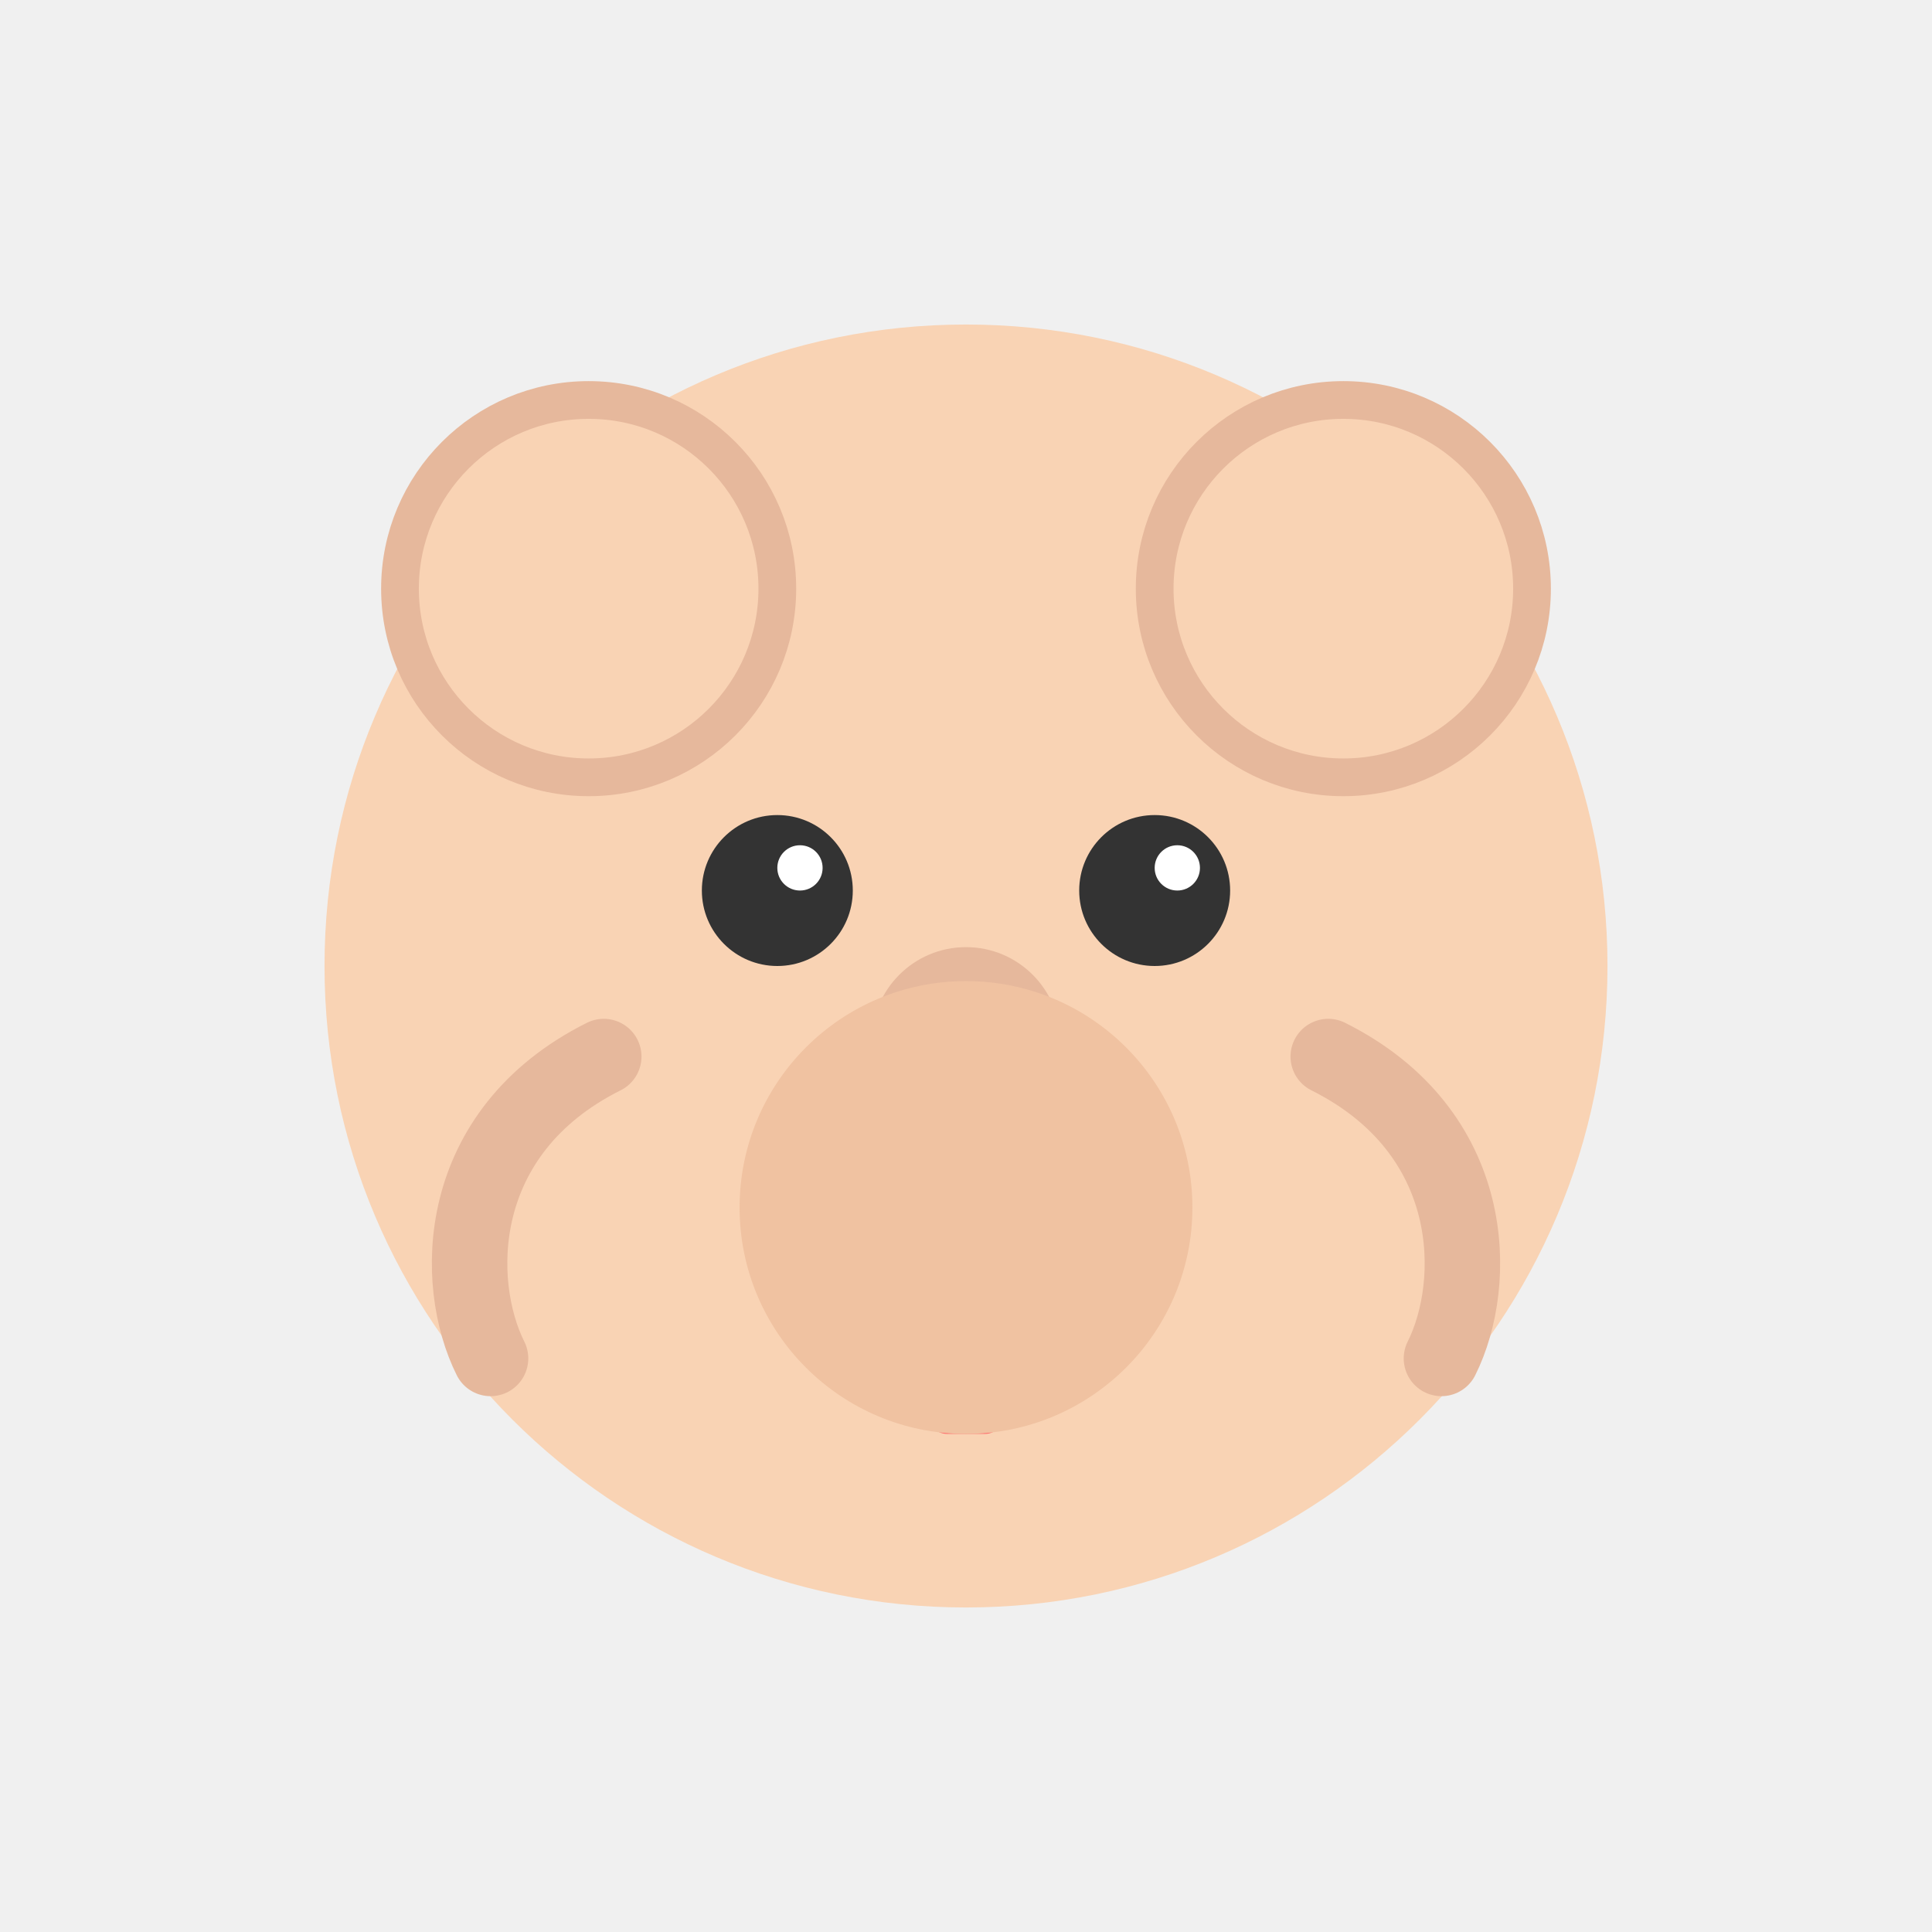
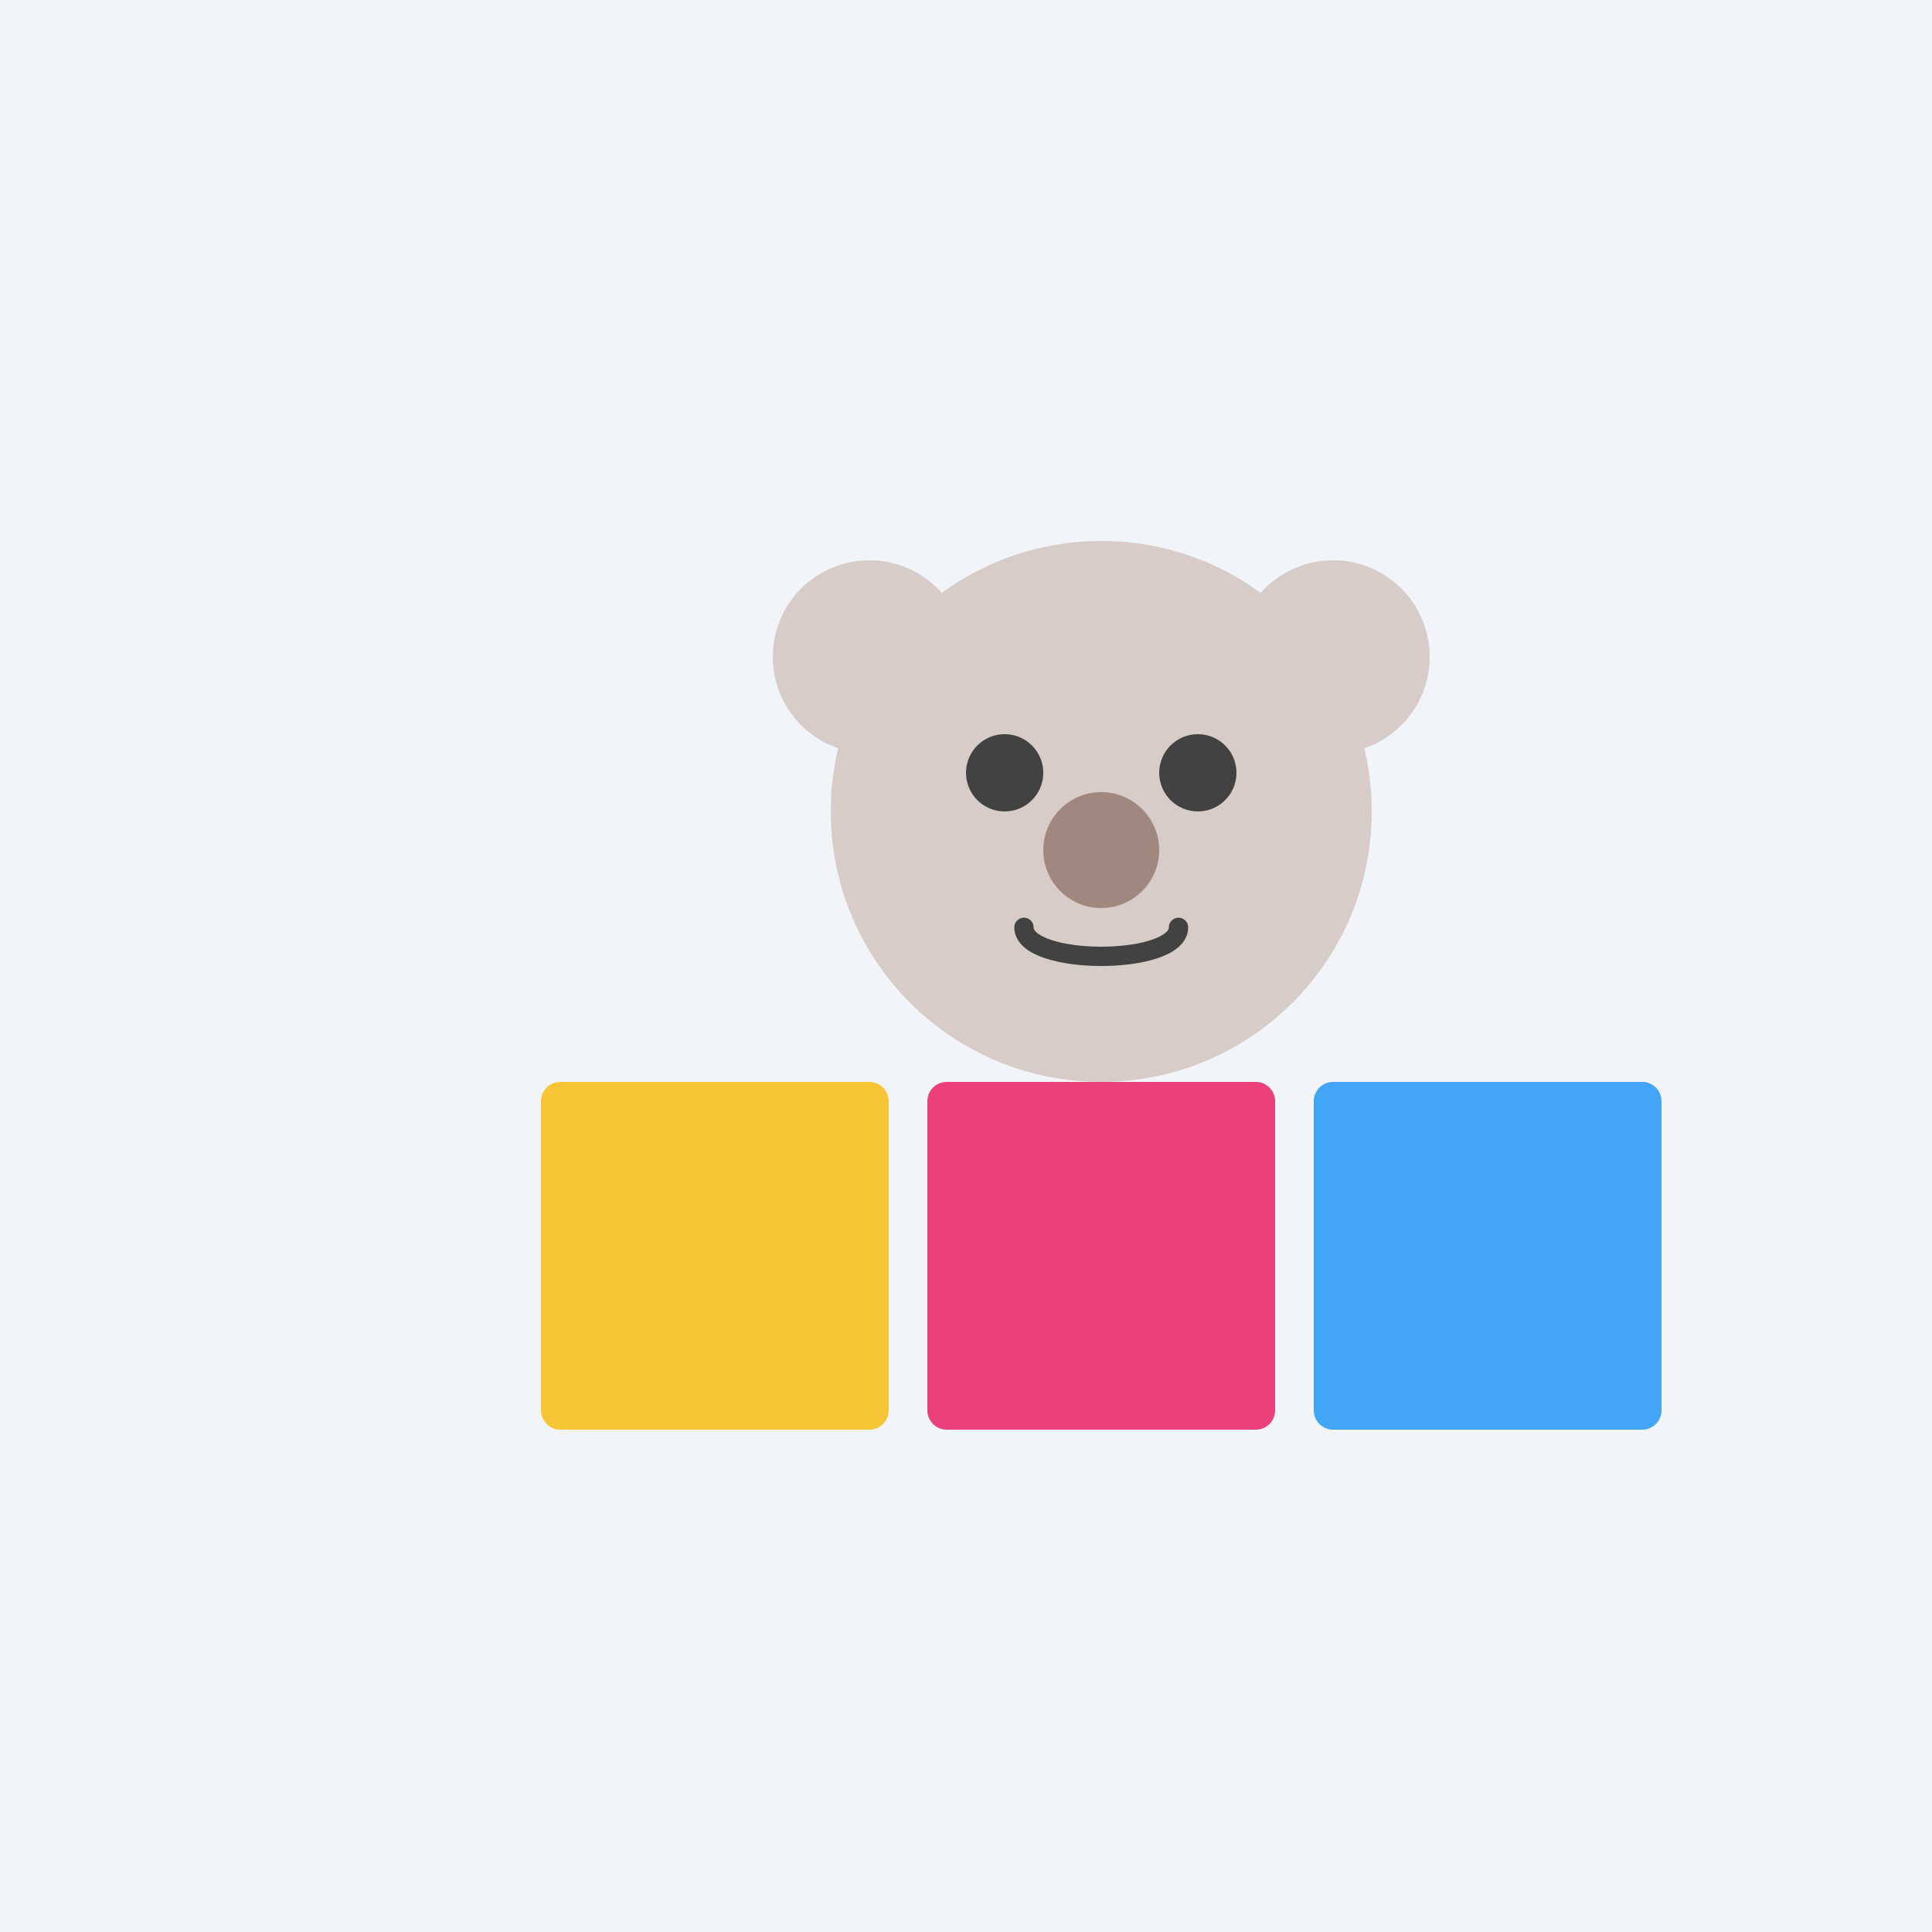
- <svg xmlns="http://www.w3.org/2000/svg" viewBox="0 0 512 512" fill="none">
-   <g id="toys-icon">
-     <circle cx="256" cy="256" r="170" fill="#F9D3B4" />
-     <circle cx="156" cy="156" r="50" fill="#F9D3B4" stroke="#E6B89C" stroke-width="10" />
-     <circle cx="356" cy="156" r="50" fill="#F9D3B4" stroke="#E6B89C" stroke-width="10" />
-     <circle cx="206" cy="236" r="20" fill="#333333" />
-     <circle cx="306" cy="236" r="20" fill="#333333" />
-     <circle cx="212" cy="230" r="6" fill="white" />
-     <circle cx="312" cy="230" r="6" fill="white" />
-     <circle cx="256" cy="276" r="25" fill="#E6B89C" />
-     <path d="M226 306 C226 326 286 326 286 306" stroke="#333333" stroke-width="8" stroke-linecap="round" />
-     <path d="M256 340 L236 360 L256 380 L276 360 L256 340 Z" fill="#FF6B6B" />
-     <rect x="246" y="340" width="20" height="40" rx="5" fill="#FF6B6B" />
-     <path d="M160 280 C120 300 120 340 130 360" stroke="#E6B89C" stroke-width="20" stroke-linecap="round" />
-     <path d="M352 280 C392 300 392 340 382 360" stroke="#E6B89C" stroke-width="20" stroke-linecap="round" />
-     <circle cx="256" cy="320" r="60" fill="#F0C2A1" />
+ <svg xmlns="http://www.w3.org/2000/svg" viewBox="0 0 300 300" fill="none">
+   <rect width="300" height="300" fill="#f1f5f9" />
+   <g transform="translate(60,60) scale(0.6)">
+     <rect x="40" y="180" width="90" height="90" rx="5" fill="#F8C537" />
+     <rect x="140" y="180" width="90" height="90" rx="5" fill="#EC407A" />
+     <rect x="240" y="180" width="90" height="90" rx="5" fill="#42A5F5" />
+     <circle cx="185" cy="110" r="70" fill="#D7CCC8" />
+     <circle cx="125" cy="70" r="25" fill="#D7CCC8" />
+     <circle cx="245" cy="70" r="25" fill="#D7CCC8" />
+     <circle cx="160" cy="100" r="10" fill="#424242" />
+     <circle cx="210" cy="100" r="10" fill="#424242" />
+     <circle cx="185" cy="120" r="15" fill="#A1887F" />
+     <path d="M165 140 C165 150 205 150 205 140" stroke="#424242" stroke-width="5" stroke-linecap="round" />
  </g>
</svg>
